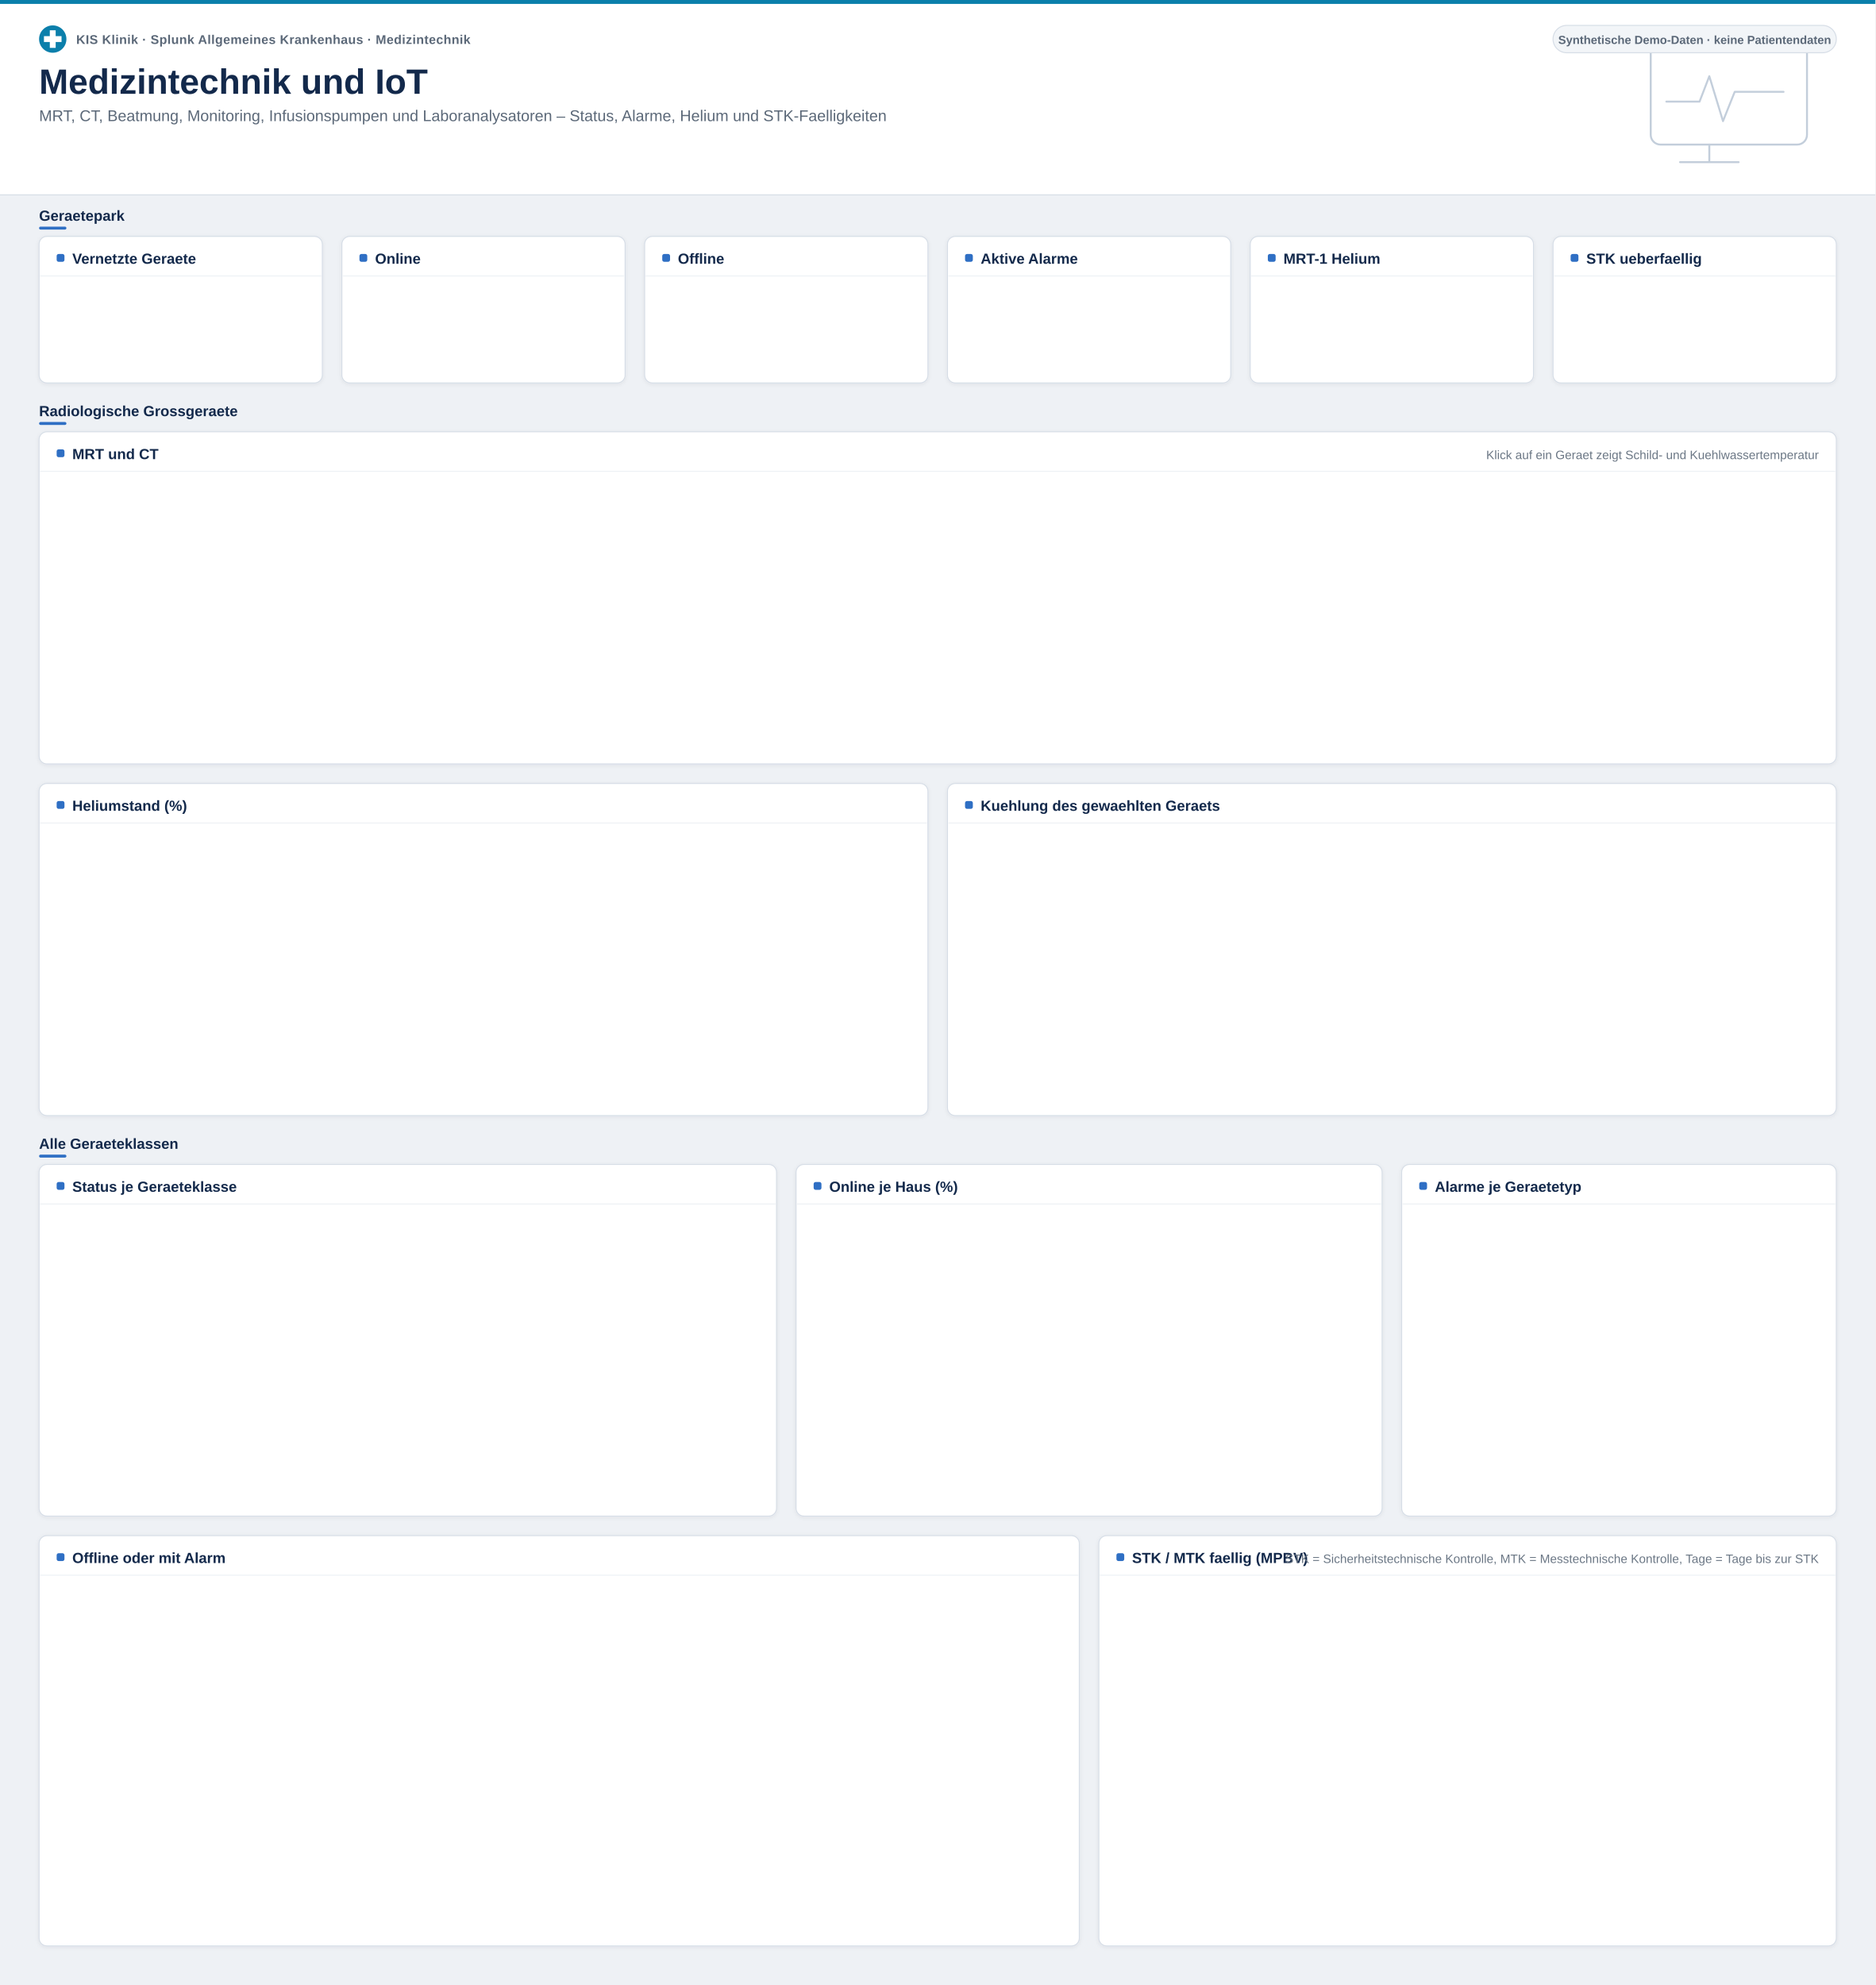
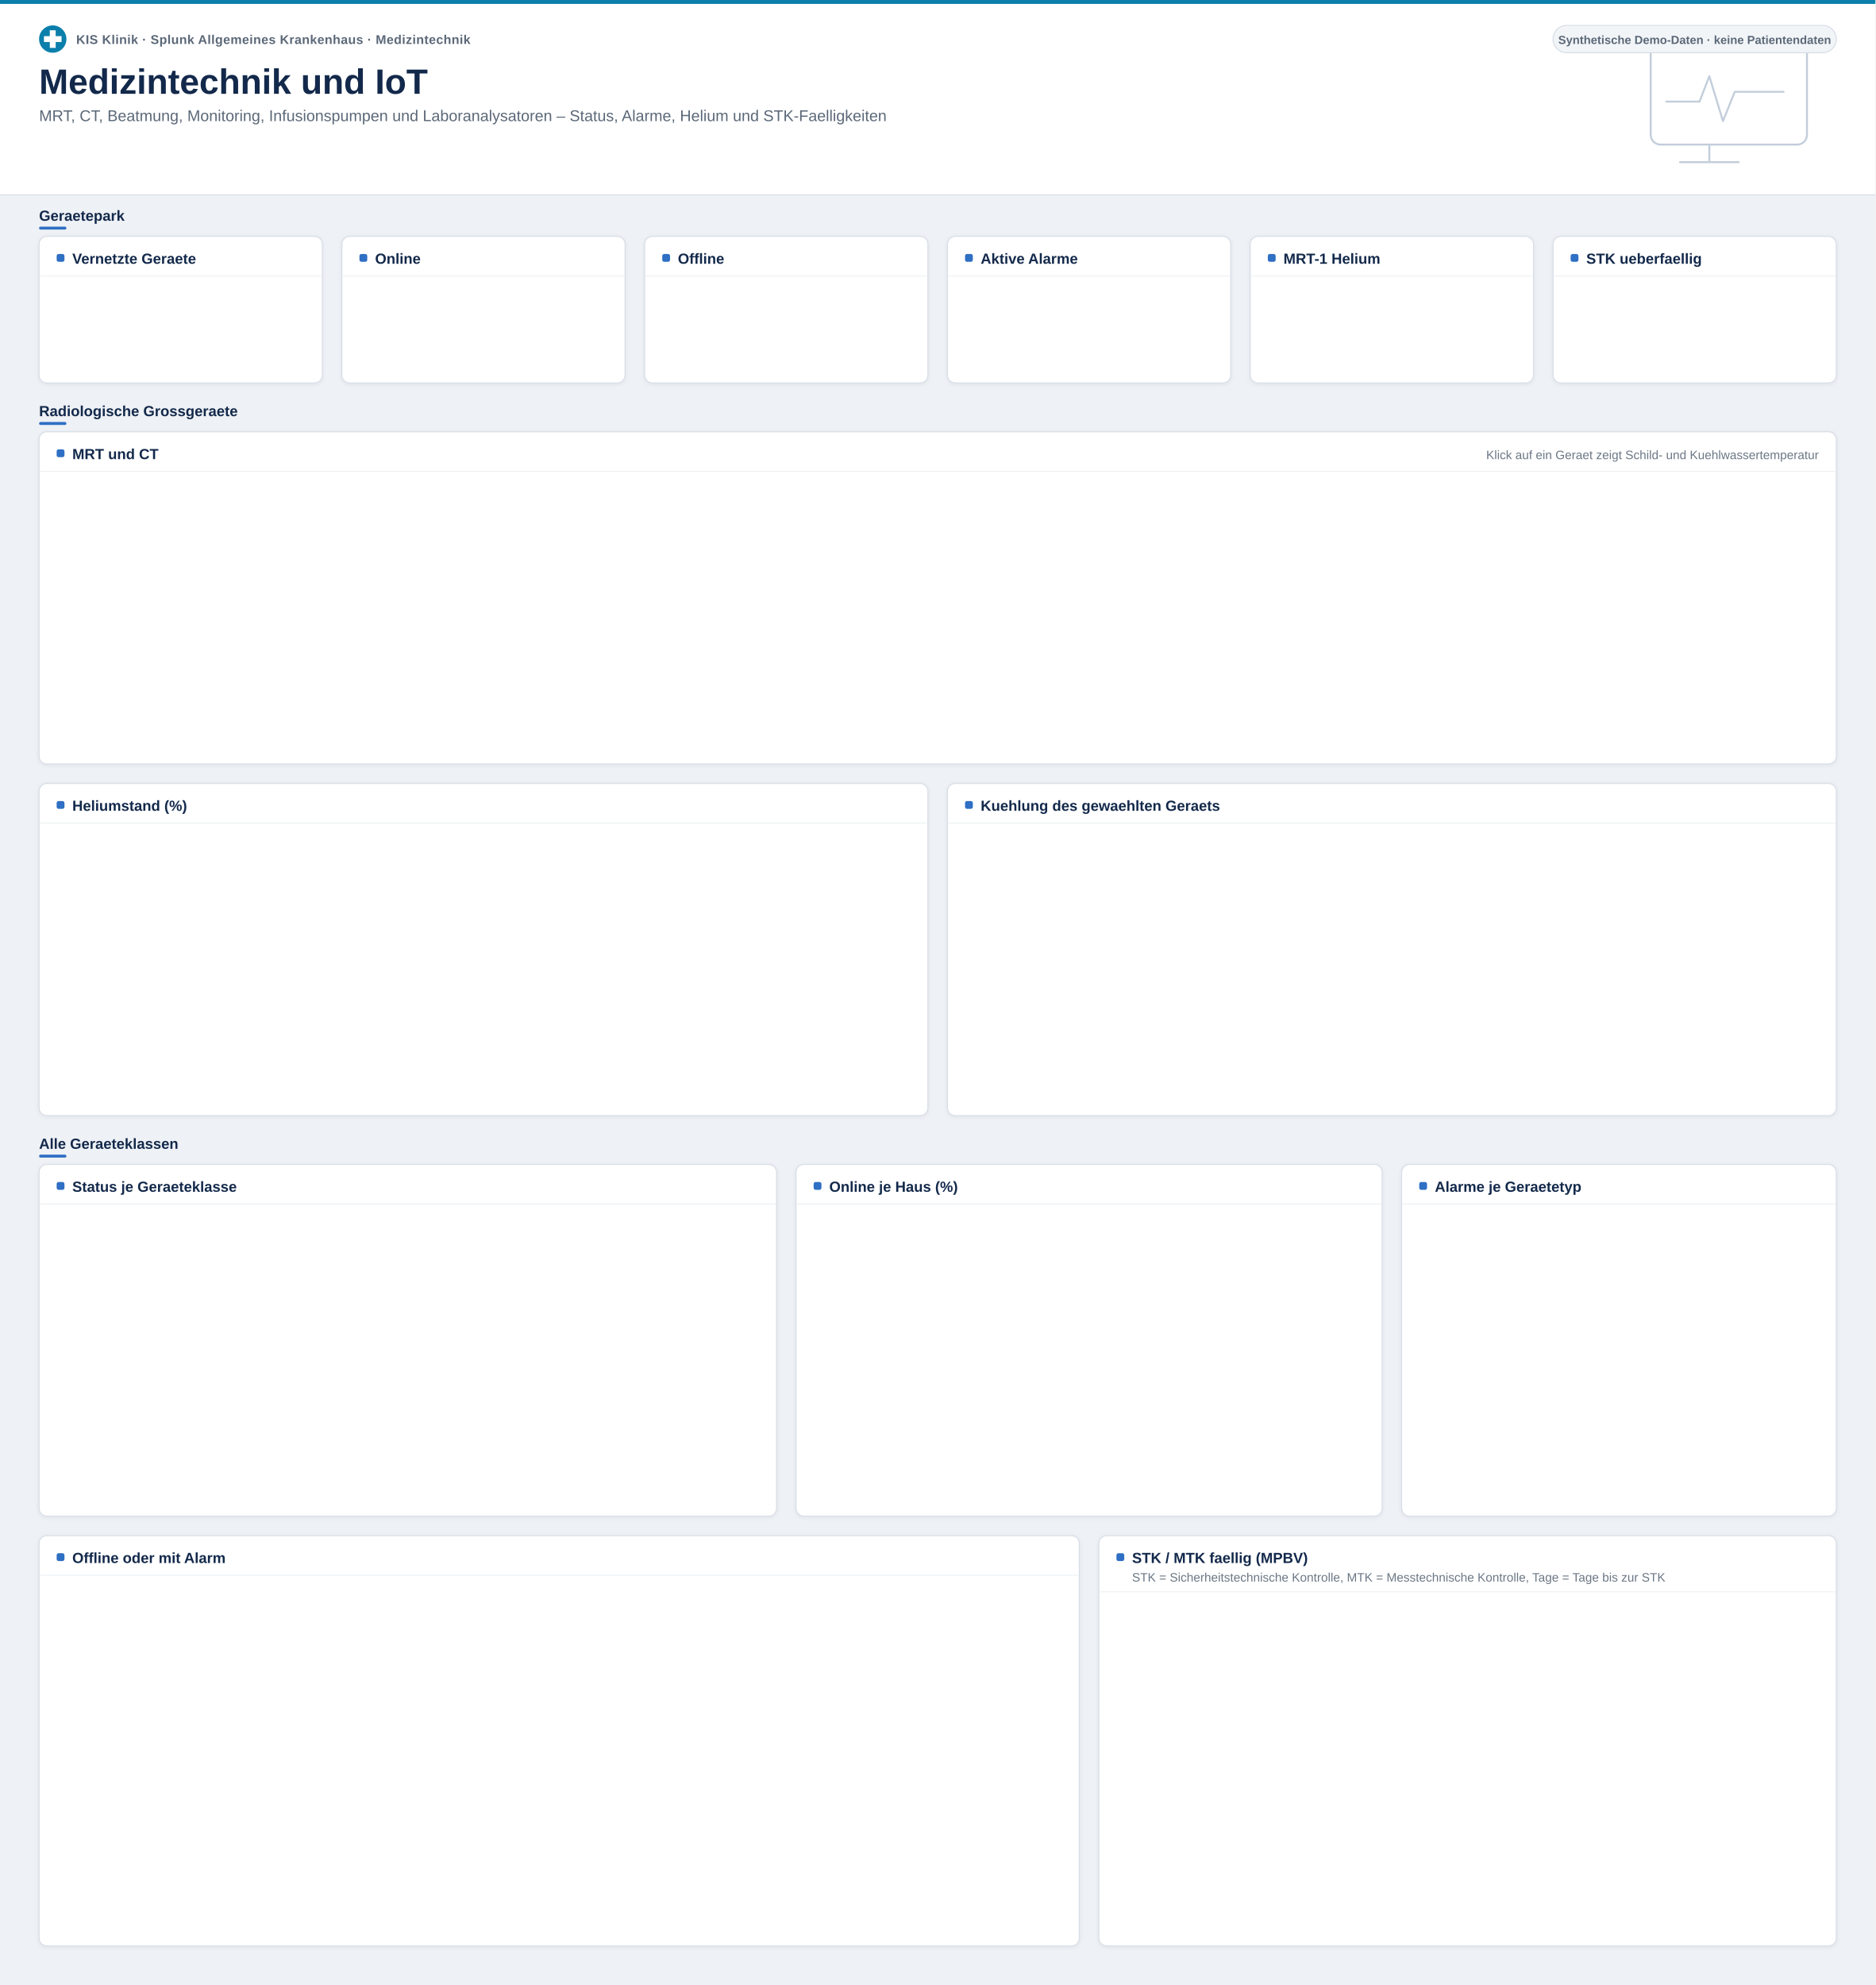
<svg xmlns="http://www.w3.org/2000/svg" width="1920" height="2032" viewBox="0 0 1920 2032">
  <defs>
    <filter id="card" x="-5%" y="-5%" width="110%" height="115%">
      <feDropShadow dx="0" dy="1" stdDeviation="2" flood-color="#13294b" flood-opacity="0.07" />
    </filter>
    <style>
      .pt { font: 600 15px 'Segoe UI', 'Source Sans Pro', 'Helvetica Neue', Arial, sans-serif; fill: #13294b; }
      .ph { font: 400 12.5px 'Segoe UI', 'Source Sans Pro', 'Helvetica Neue', Arial, sans-serif; fill: #6b7785; }
      .sec { font: 700 15px 'Segoe UI', 'Source Sans Pro', 'Helvetica Neue', Arial, sans-serif; fill: #13294b; }
    </style>
  </defs>
  <rect width="1920" height="2032" fill="#eef1f5" />
  <rect width="1920" height="200" fill="#ffffff" />
  <rect width="1920" height="4" fill="#0b7fab" />
  <rect x="0" y="199" width="1920" height="1" fill="#d6dde6" />
  <g>
    <rect fill="none" stroke="#c3cedb" stroke-width="2" stroke-linecap="round" stroke-linejoin="round" x="1690" y="44" width="160" height="104" rx="10" />
    <path fill="none" stroke="#c3cedb" stroke-width="2" stroke-linecap="round" stroke-linejoin="round" d="M1706 104 h34 l10 -26 l14 46 l12 -30 h50" />
    <path fill="none" stroke="#c3cedb" stroke-width="2" stroke-linecap="round" stroke-linejoin="round" d="M1750 148 v18 m-30 0 h60" />
  </g>
  <circle cx="54" cy="40" r="14" fill="#0b7fab" />
  <path d="M51 31 h6 v6 h6 v6 h-6 v6 h-6 v-6 h-6 v-6 h6 z" fill="#ffffff" />
  <text x="78" y="45" style="font: 600 13px 'Segoe UI', 'Source Sans Pro', 'Helvetica Neue', Arial, sans-serif; letter-spacing: 0.3px; fill: #5b6878;">KIS Klinik · Splunk Allgemeines Krankenhaus · Medizintechnik</text>
  <rect x="1590" y="26" width="290" height="28" rx="14" fill="#f2f5f8" stroke="#d6dde6" />
  <text x="1735" y="45" text-anchor="middle" style="font: 600 12px 'Segoe UI', 'Source Sans Pro', 'Helvetica Neue', Arial, sans-serif; fill: #5b6878;">Synthetische Demo-Daten · keine Patientendaten</text>
  <text x="40" y="96" style="font: 600 36px 'Segoe UI', 'Source Sans Pro', 'Helvetica Neue', Arial, sans-serif; fill: #13294b;">Medizintechnik und IoT</text>
  <text x="40" y="124" style="font: 400 16px 'Segoe UI', 'Source Sans Pro', 'Helvetica Neue', Arial, sans-serif; fill: #5b6878;">MRT, CT, Beatmung, Monitoring, Infusionspumpen und Laboranalysatoren – Status, Alarme, Helium und STK-Faelligkeiten</text>
  <g>
    <text x="40" y="226" class="sec">Geraetepark</text>
    <rect x="40" y="232" width="28" height="3" rx="1.5" fill="#2f6fc4" />
    <text x="40" y="426" class="sec">Radiologische Grossgeraete</text>
    <rect x="40" y="432" width="28" height="3" rx="1.5" fill="#2f6fc4" />
    <text x="40" y="1176" class="sec">Alle Geraeteklassen</text>
    <rect x="40" y="1182" width="28" height="3" rx="1.5" fill="#2f6fc4" />
  </g>
  <g>
    <rect x="40" y="242" width="290" height="150" rx="8" fill="#ffffff" stroke="#d6dde6" filter="url(#card)" />
    <rect x="58" y="260" width="8" height="8" rx="2" fill="#2f6fc4" />
    <text x="74" y="270" class="pt">Vernetzte Geraete</text>
    <line x1="41" y1="282.5" x2="329" y2="282.5" stroke="#edf1f5" />
    <rect x="350" y="242" width="290" height="150" rx="8" fill="#ffffff" stroke="#d6dde6" filter="url(#card)" />
    <rect x="368" y="260" width="8" height="8" rx="2" fill="#2f6fc4" />
    <text x="384" y="270" class="pt">Online</text>
    <line x1="351" y1="282.5" x2="639" y2="282.5" stroke="#edf1f5" />
    <rect x="660" y="242" width="290" height="150" rx="8" fill="#ffffff" stroke="#d6dde6" filter="url(#card)" />
    <rect x="678" y="260" width="8" height="8" rx="2" fill="#2f6fc4" />
    <text x="694" y="270" class="pt">Offline</text>
    <line x1="661" y1="282.5" x2="949" y2="282.5" stroke="#edf1f5" />
    <rect x="970" y="242" width="290" height="150" rx="8" fill="#ffffff" stroke="#d6dde6" filter="url(#card)" />
    <rect x="988" y="260" width="8" height="8" rx="2" fill="#2f6fc4" />
    <text x="1004" y="270" class="pt">Aktive Alarme</text>
    <line x1="971" y1="282.5" x2="1259" y2="282.5" stroke="#edf1f5" />
    <rect x="1280" y="242" width="290" height="150" rx="8" fill="#ffffff" stroke="#d6dde6" filter="url(#card)" />
    <rect x="1298" y="260" width="8" height="8" rx="2" fill="#2f6fc4" />
    <text x="1314" y="270" class="pt">MRT-1 Helium</text>
    <line x1="1281" y1="282.5" x2="1569" y2="282.5" stroke="#edf1f5" />
    <rect x="1590" y="242" width="290" height="150" rx="8" fill="#ffffff" stroke="#d6dde6" filter="url(#card)" />
    <rect x="1608" y="260" width="8" height="8" rx="2" fill="#2f6fc4" />
    <text x="1624" y="270" class="pt">STK ueberfaellig</text>
    <line x1="1591" y1="282.5" x2="1879" y2="282.5" stroke="#edf1f5" />
    <rect x="40" y="442" width="1840" height="340" rx="8" fill="#ffffff" stroke="#d6dde6" filter="url(#card)" />
    <rect x="58" y="460" width="8" height="8" rx="2" fill="#2f6fc4" />
    <text x="74" y="470" class="pt">MRT und CT</text>
    <text x="1862" y="470" class="ph" text-anchor="end">Klick auf ein Geraet zeigt Schild- und Kuehlwassertemperatur</text>
    <line x1="41" y1="482.5" x2="1879" y2="482.5" stroke="#edf1f5" />
    <rect x="40" y="802" width="910" height="340" rx="8" fill="#ffffff" stroke="#d6dde6" filter="url(#card)" />
    <rect x="58" y="820" width="8" height="8" rx="2" fill="#2f6fc4" />
    <text x="74" y="830" class="pt">Heliumstand (%)</text>
    <line x1="41" y1="842.5" x2="949" y2="842.5" stroke="#edf1f5" />
    <rect x="970" y="802" width="910" height="340" rx="8" fill="#ffffff" stroke="#d6dde6" filter="url(#card)" />
    <rect x="988" y="820" width="8" height="8" rx="2" fill="#2f6fc4" />
    <text x="1004" y="830" class="pt">Kuehlung des gewaehlten Geraets</text>
    <line x1="971" y1="842.5" x2="1879" y2="842.5" stroke="#edf1f5" />
    <rect x="40" y="1192" width="755" height="360" rx="8" fill="#ffffff" stroke="#d6dde6" filter="url(#card)" />
    <rect x="58" y="1210" width="8" height="8" rx="2" fill="#2f6fc4" />
    <text x="74" y="1220" class="pt">Status je Geraeteklasse</text>
    <line x1="41" y1="1232.5" x2="794" y2="1232.5" stroke="#edf1f5" />
    <rect x="815" y="1192" width="600" height="360" rx="8" fill="#ffffff" stroke="#d6dde6" filter="url(#card)" />
    <rect x="833" y="1210" width="8" height="8" rx="2" fill="#2f6fc4" />
    <text x="849" y="1220" class="pt">Online je Haus (%)</text>
    <line x1="816" y1="1232.5" x2="1414" y2="1232.5" stroke="#edf1f5" />
    <rect x="1435" y="1192" width="445" height="360" rx="8" fill="#ffffff" stroke="#d6dde6" filter="url(#card)" />
    <rect x="1453" y="1210" width="8" height="8" rx="2" fill="#2f6fc4" />
    <text x="1469" y="1220" class="pt">Alarme je Geraetetyp</text>
    <line x1="1436" y1="1232.5" x2="1879" y2="1232.5" stroke="#edf1f5" />
    <rect x="40" y="1572" width="1065" height="420" rx="8" fill="#ffffff" stroke="#d6dde6" filter="url(#card)" />
    <rect x="58" y="1590" width="8" height="8" rx="2" fill="#2f6fc4" />
    <text x="74" y="1600" class="pt">Offline oder mit Alarm</text>
    <line x1="41" y1="1612.5" x2="1104" y2="1612.5" stroke="#edf1f5" />
    <rect x="1125" y="1572" width="755" height="420" rx="8" fill="#ffffff" stroke="#d6dde6" filter="url(#card)" />
    <rect x="1143" y="1590" width="8" height="8" rx="2" fill="#2f6fc4" />
    <text x="1159" y="1600" class="pt">STK / MTK faellig (MPBV)</text>
-     <text x="1862" y="1600" class="ph" text-anchor="end">STK = Sicherheitstechnische Kontrolle, MTK = Messtechnische Kontrolle, Tage = Tage bis zur STK</text>
-     <line x1="1126" y1="1612.5" x2="1879" y2="1612.5" stroke="#edf1f5" />
+     <text x="1159" y="1619" class="ph">STK = Sicherheitstechnische Kontrolle, MTK = Messtechnische Kontrolle, Tage = Tage bis zur STK</text>
+     <line x1="1126" y1="1629.5" x2="1879" y2="1629.5" stroke="#edf1f5" />
  </g>
</svg>
